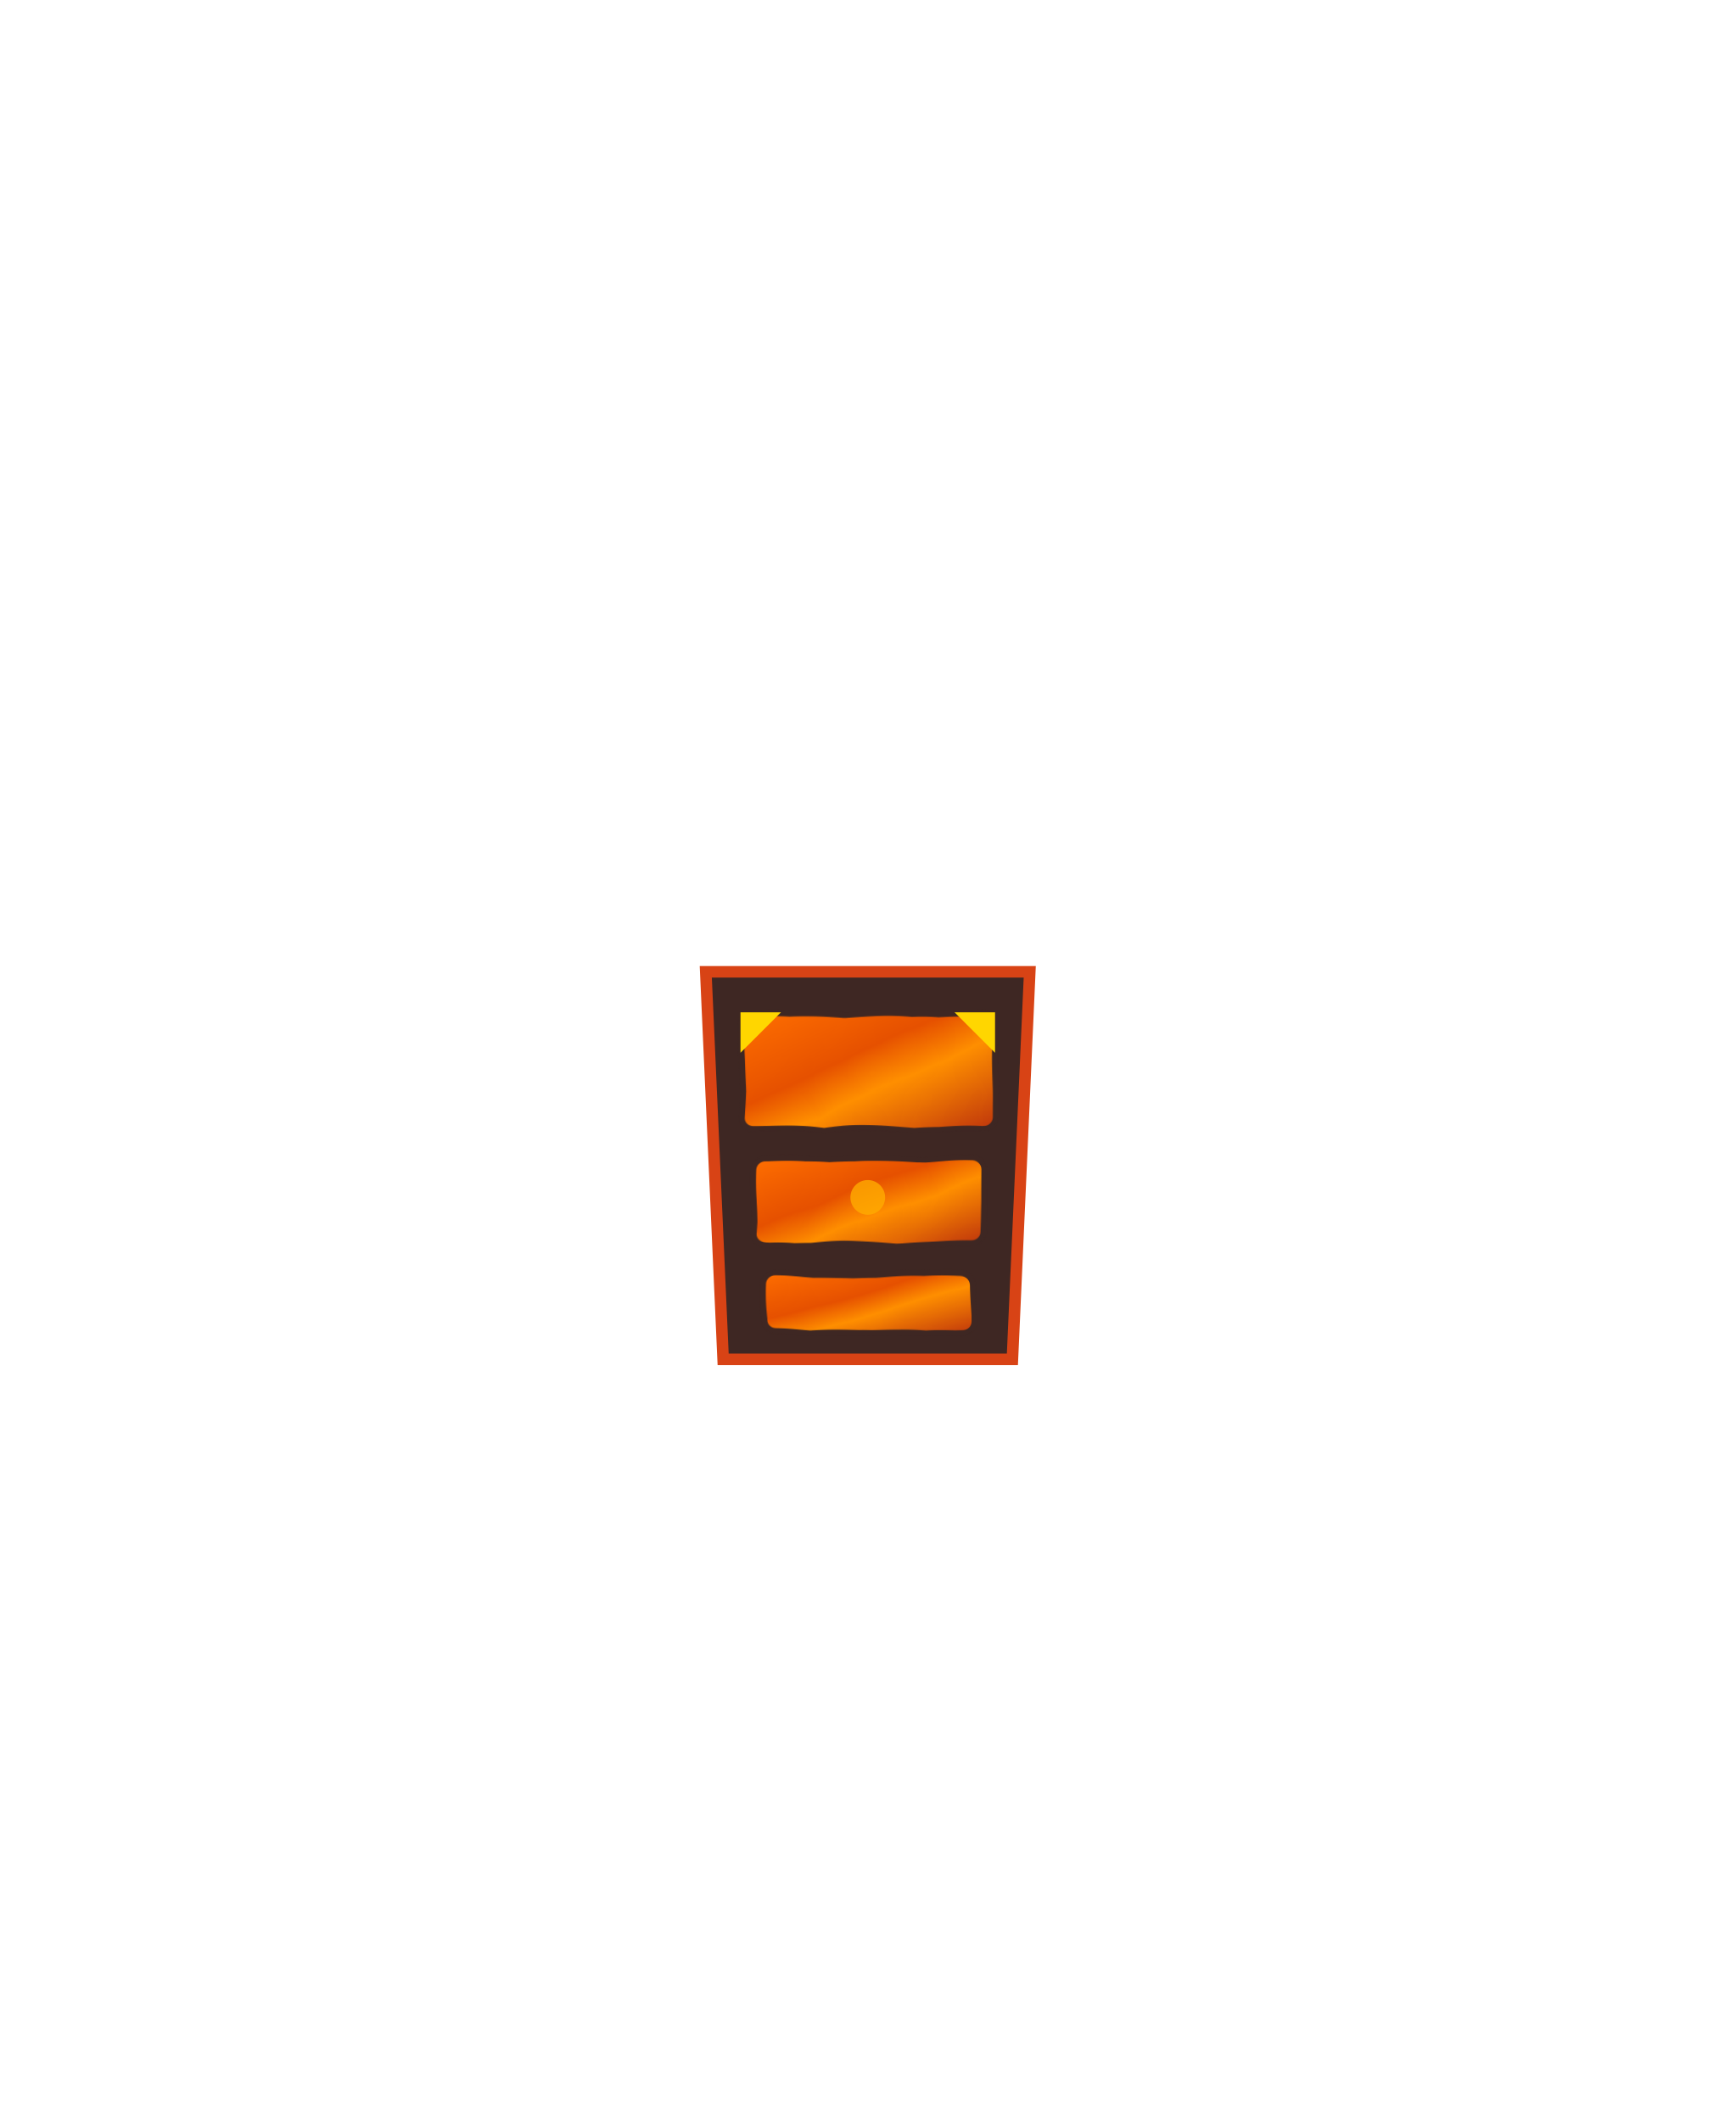
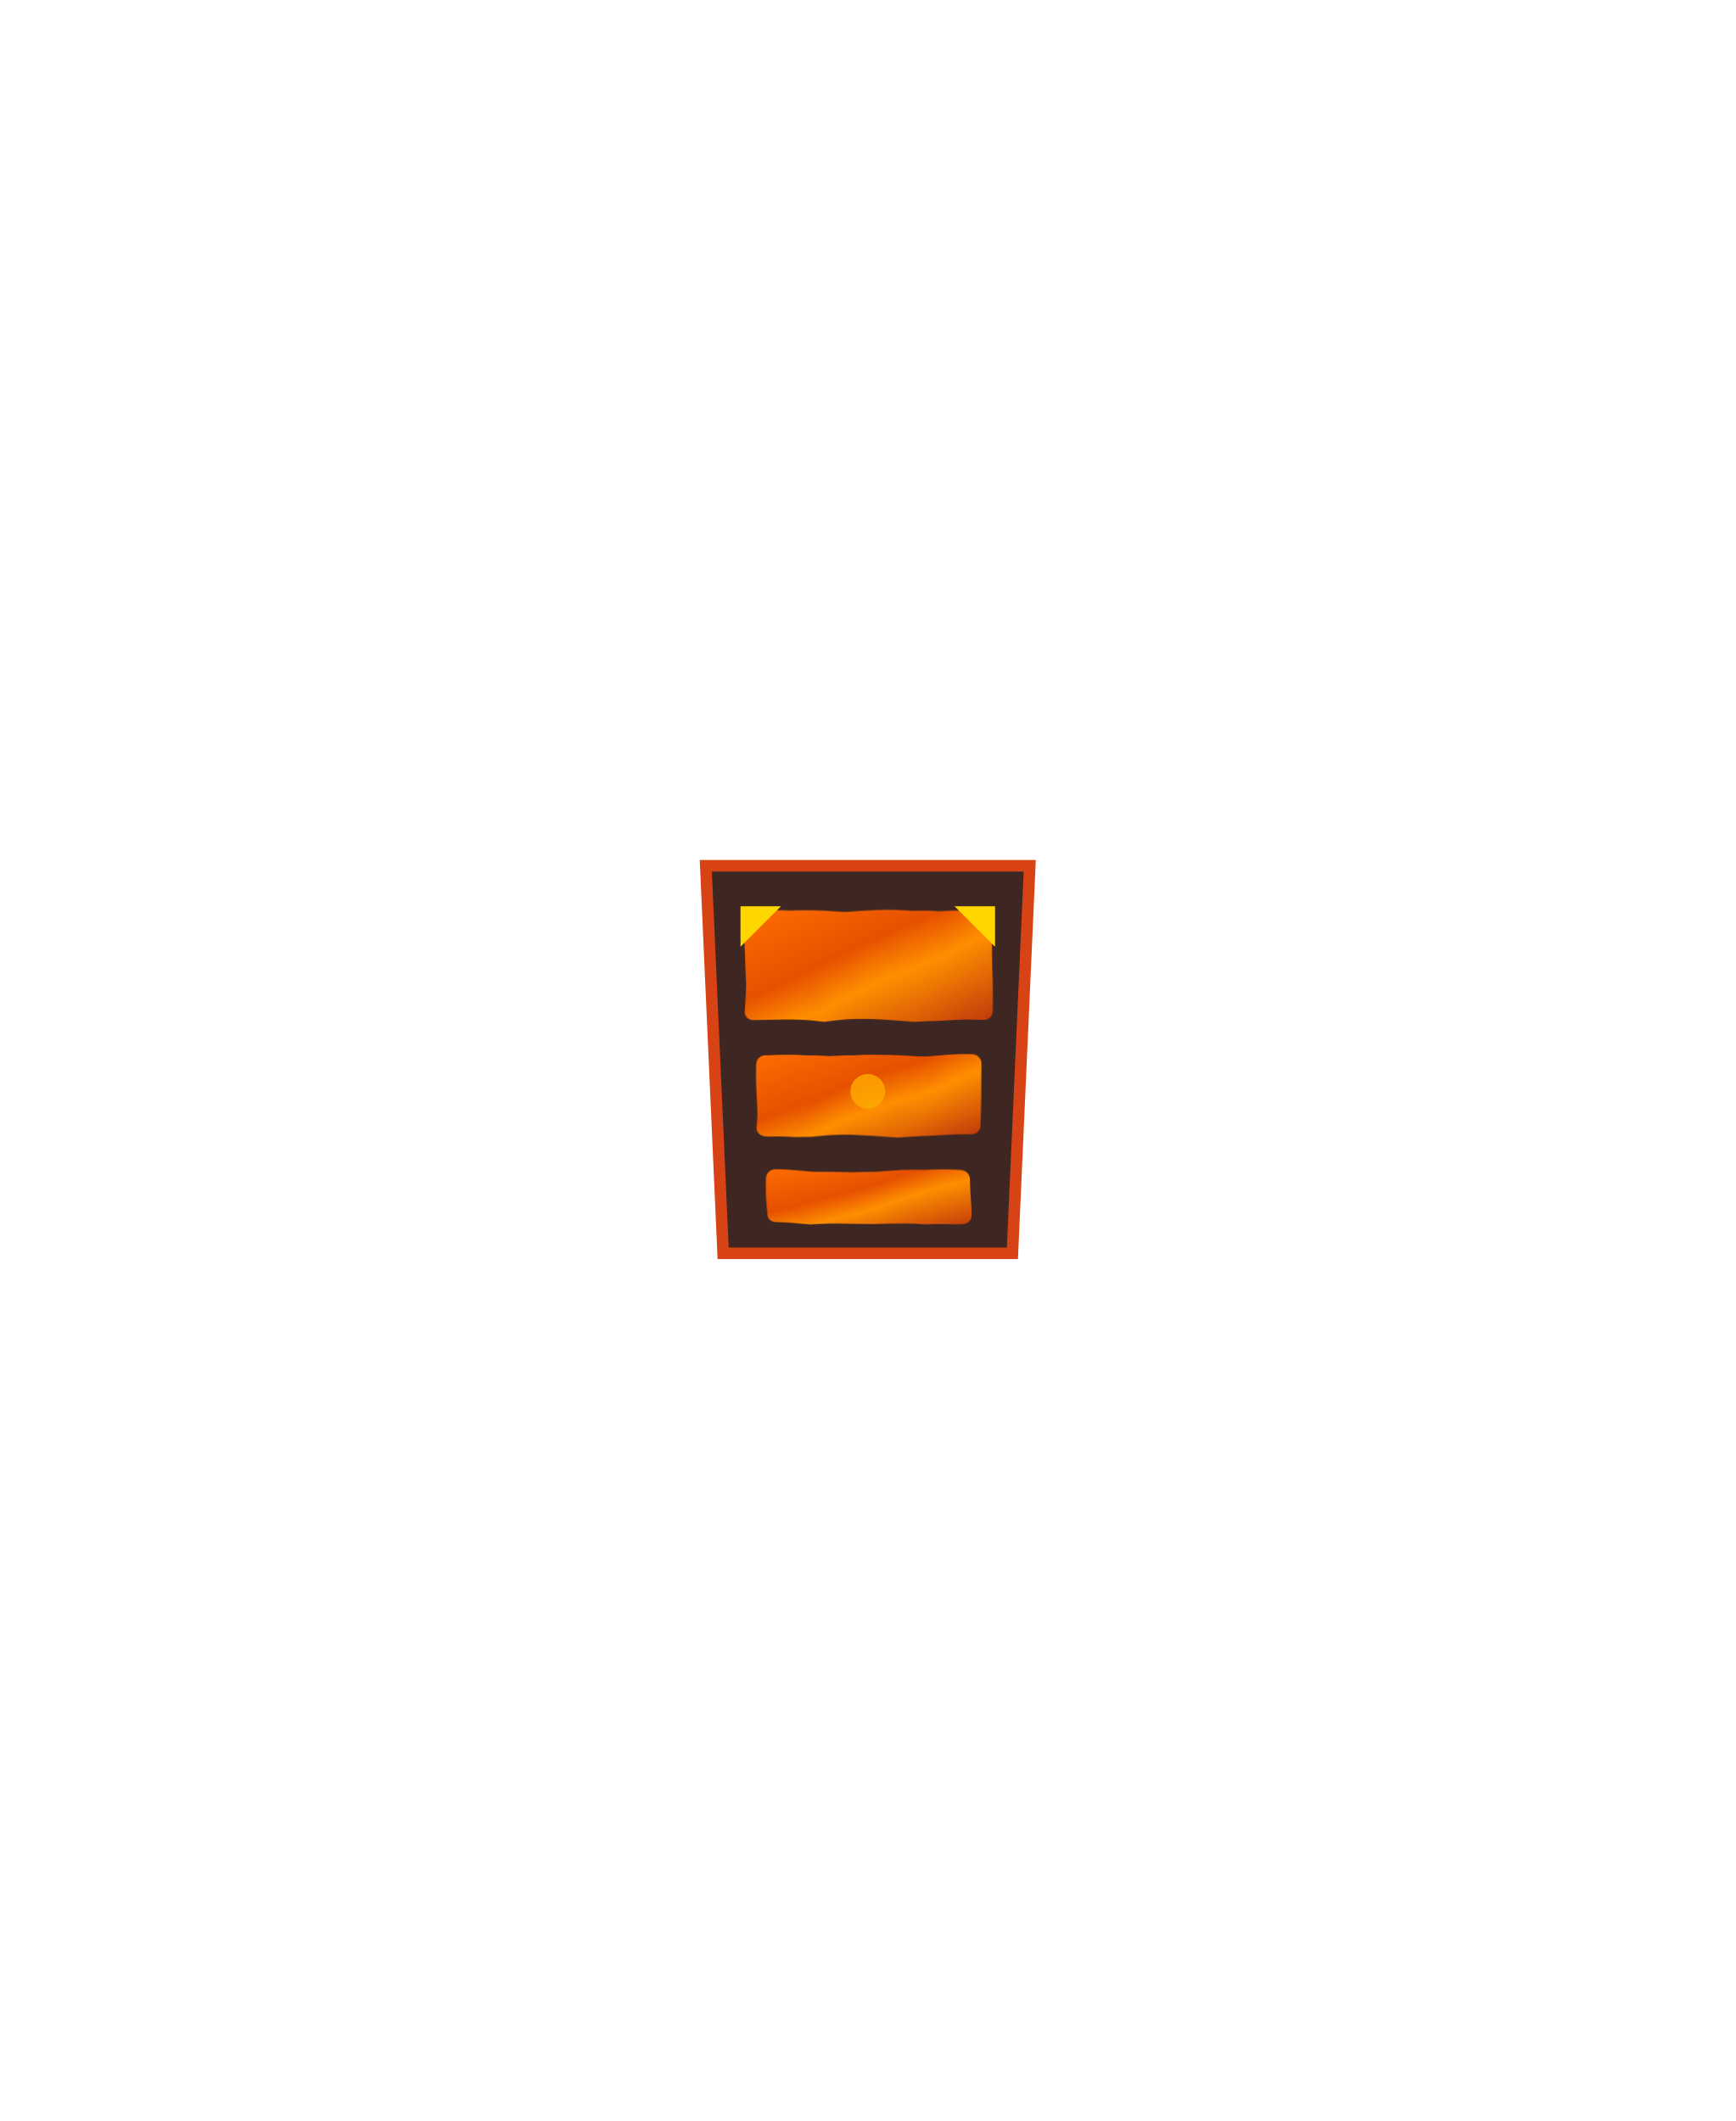
<svg xmlns="http://www.w3.org/2000/svg" viewBox="0 0 180 220">
  <defs>
    <linearGradient id="ceramicPlate" x1="0%" y1="0%" x2="1" y2="1">
      <stop offset="0%" stop-color="#FF6F00" />
      <stop offset="40%" stop-color="#E65100" />
      <stop offset="60%" stop-color="#FF8F00" />
      <stop offset="100%" stop-color="#BF360C" />
    </linearGradient>
    <filter id="heatShimmer">
      <feTurbulence type="turbulence" baseFrequency="0.05" numOctaves="2" result="turb">
        <animate attributeName="baseFrequency" values="0.05;0.055;0.05" dur="0.5s" repeatCount="indefinite" />
      </feTurbulence>
      <feDisplacementMap in="SourceGraphic" in2="turb" scale="1" />
    </filter>
  </defs>
-   <g transform="translate(36, 54) scale(0.6)">
+   <g transform="translate(36, 43) scale(0.6)">
    <path d="M62 78 L118 78 L115 145 L65 145 Z" fill="#3E2723" stroke="#D84315" stroke-width="2" />
    <g filter="url(#heatShimmer)">
      <rect x="68" y="85" width="44" height="20" rx="2" fill="url(#ceramicPlate)" stroke="#3E2723" stroke-width="1" />
      <rect x="70" y="110" width="40" height="15" rx="2" fill="url(#ceramicPlate)" stroke="#3E2723" stroke-width="1" />
      <rect x="72" y="130" width="36" height="10" rx="2" fill="url(#ceramicPlate)" stroke="#3E2723" stroke-width="1" />
    </g>
    <path d="M68 85 L75 85 L68 92 Z" fill="#FFD600" />
    <path d="M112 85 L105 85 L112 92 Z" fill="#FFD600" />
    <circle cx="90" cy="117" r="3" fill="#FFAB00" opacity="0.8">
      <animate attributeName="opacity" values="0.6;1;0.6" dur="0.2s" repeatCount="indefinite" />
      <animate attributeName="r" values="3;4;3" dur="0.8s" repeatCount="indefinite" />
    </circle>
  </g>
</svg>
